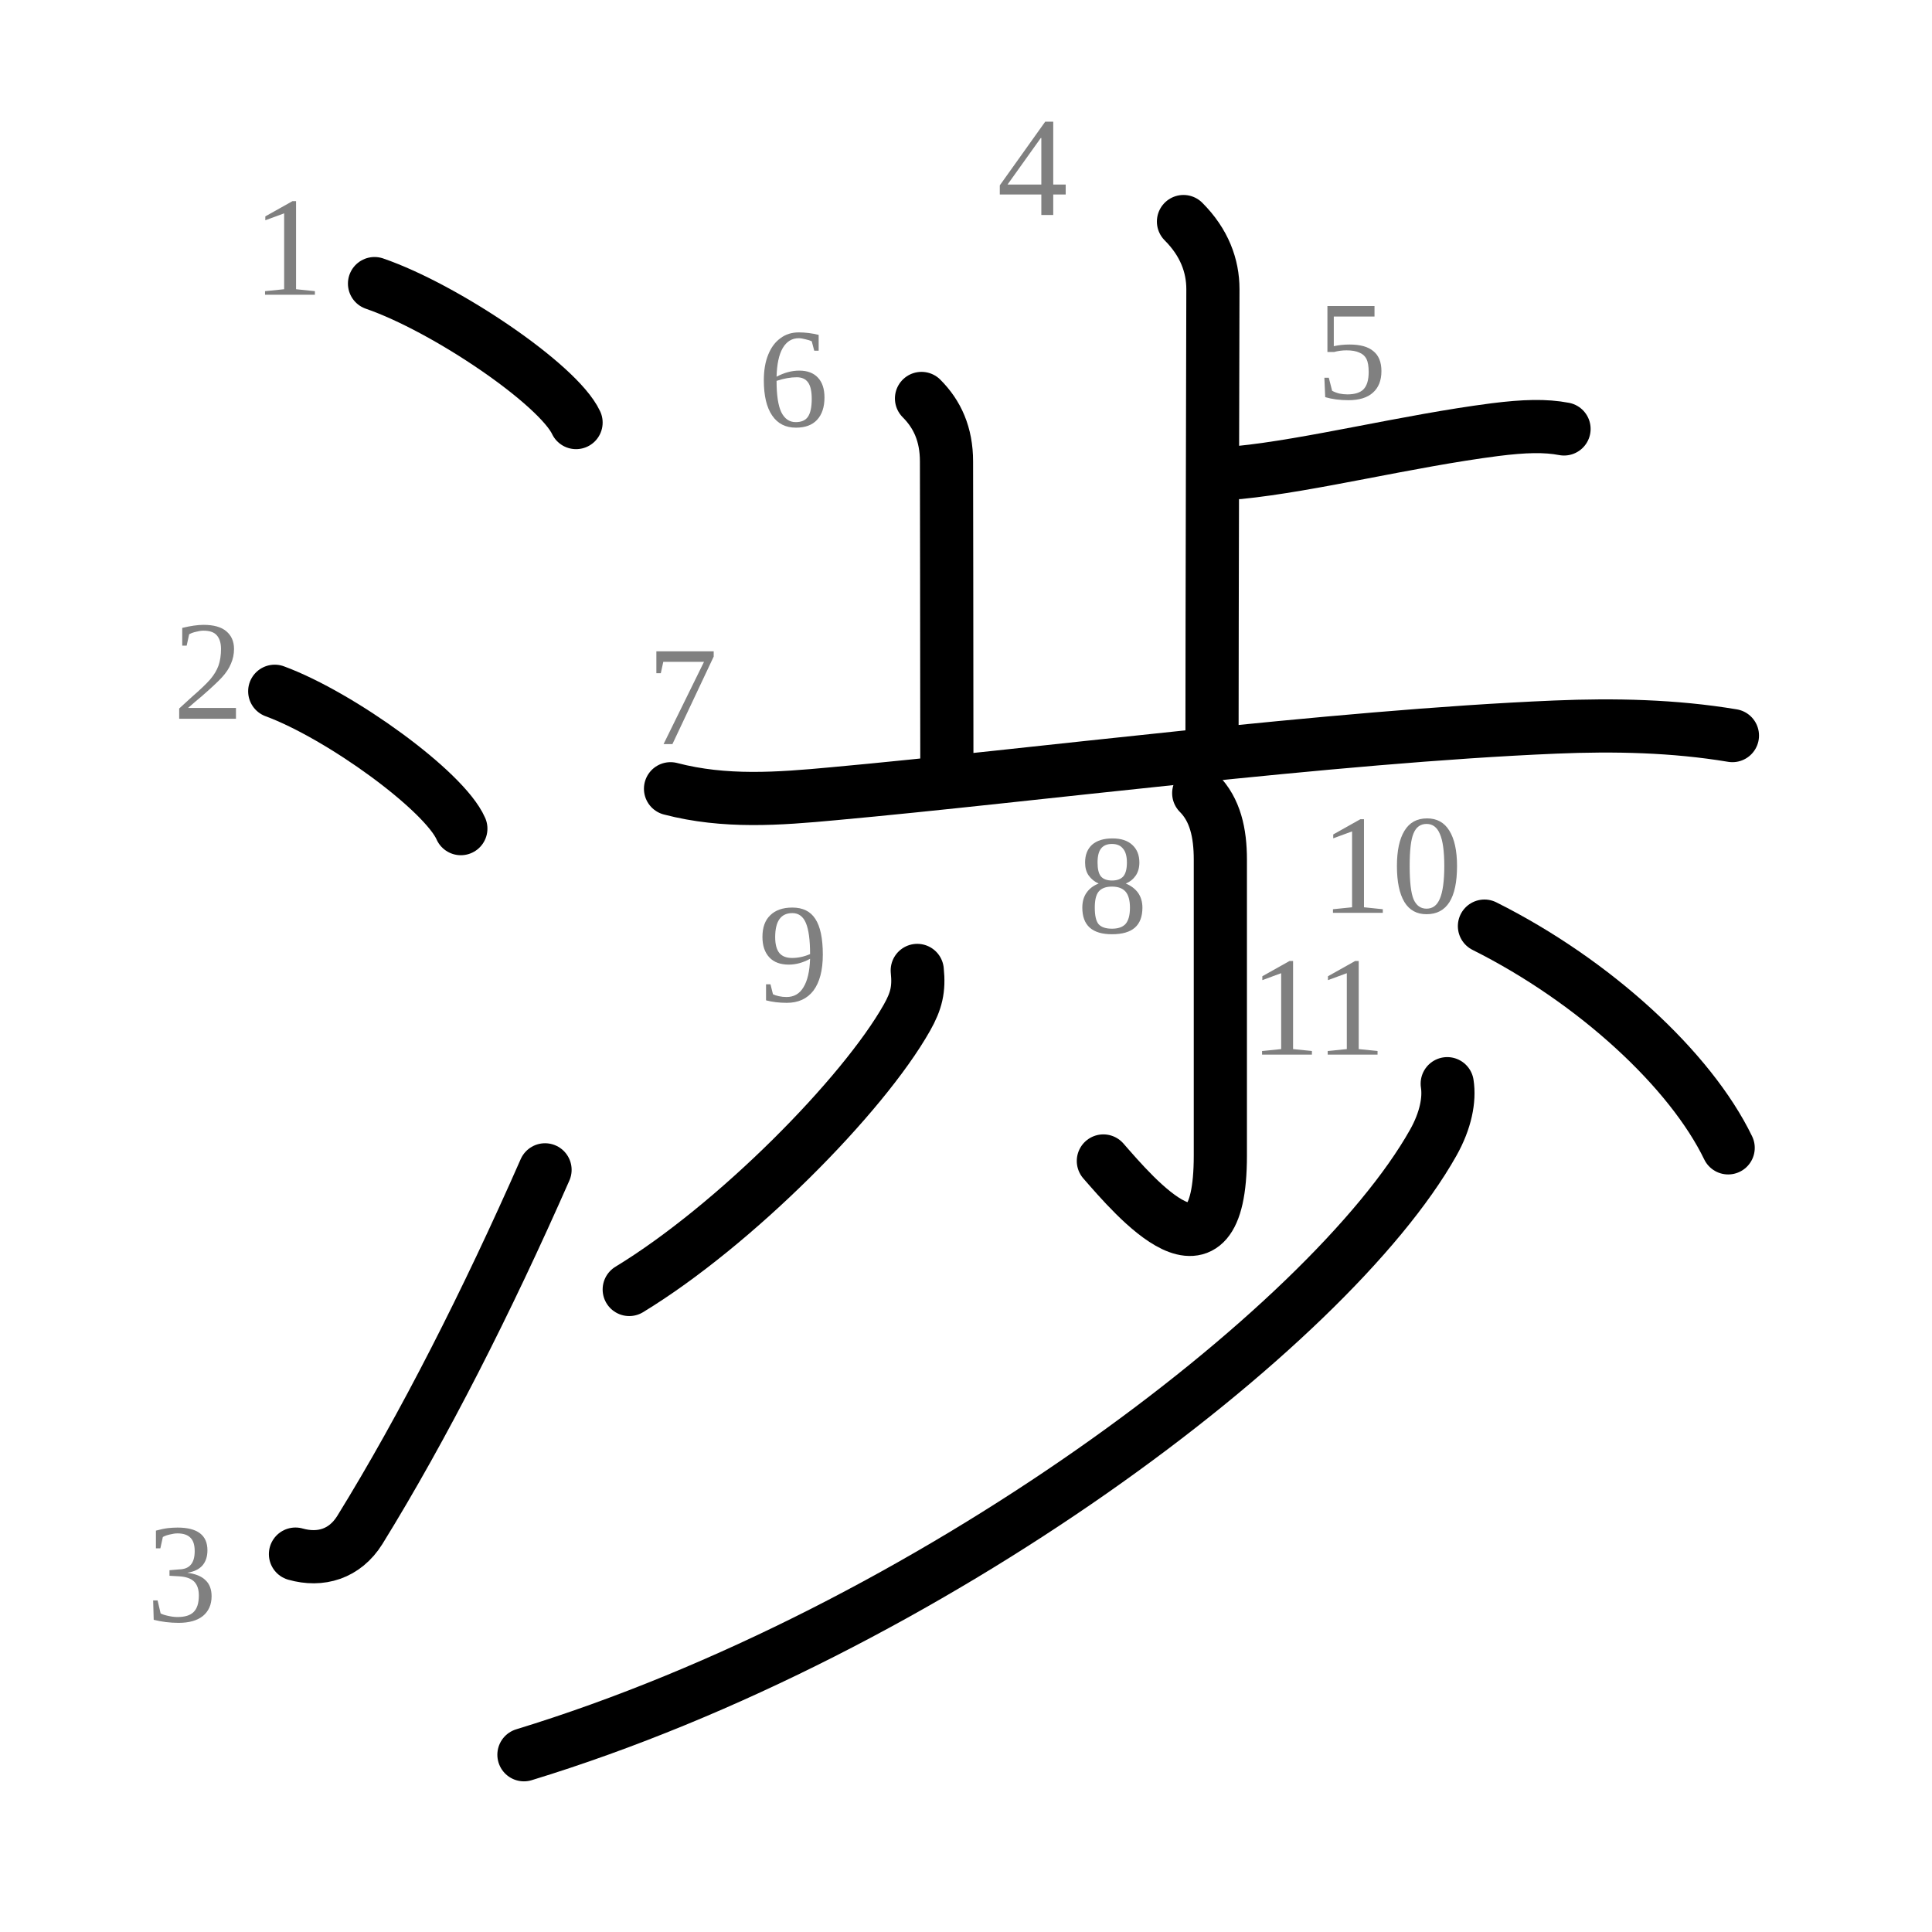
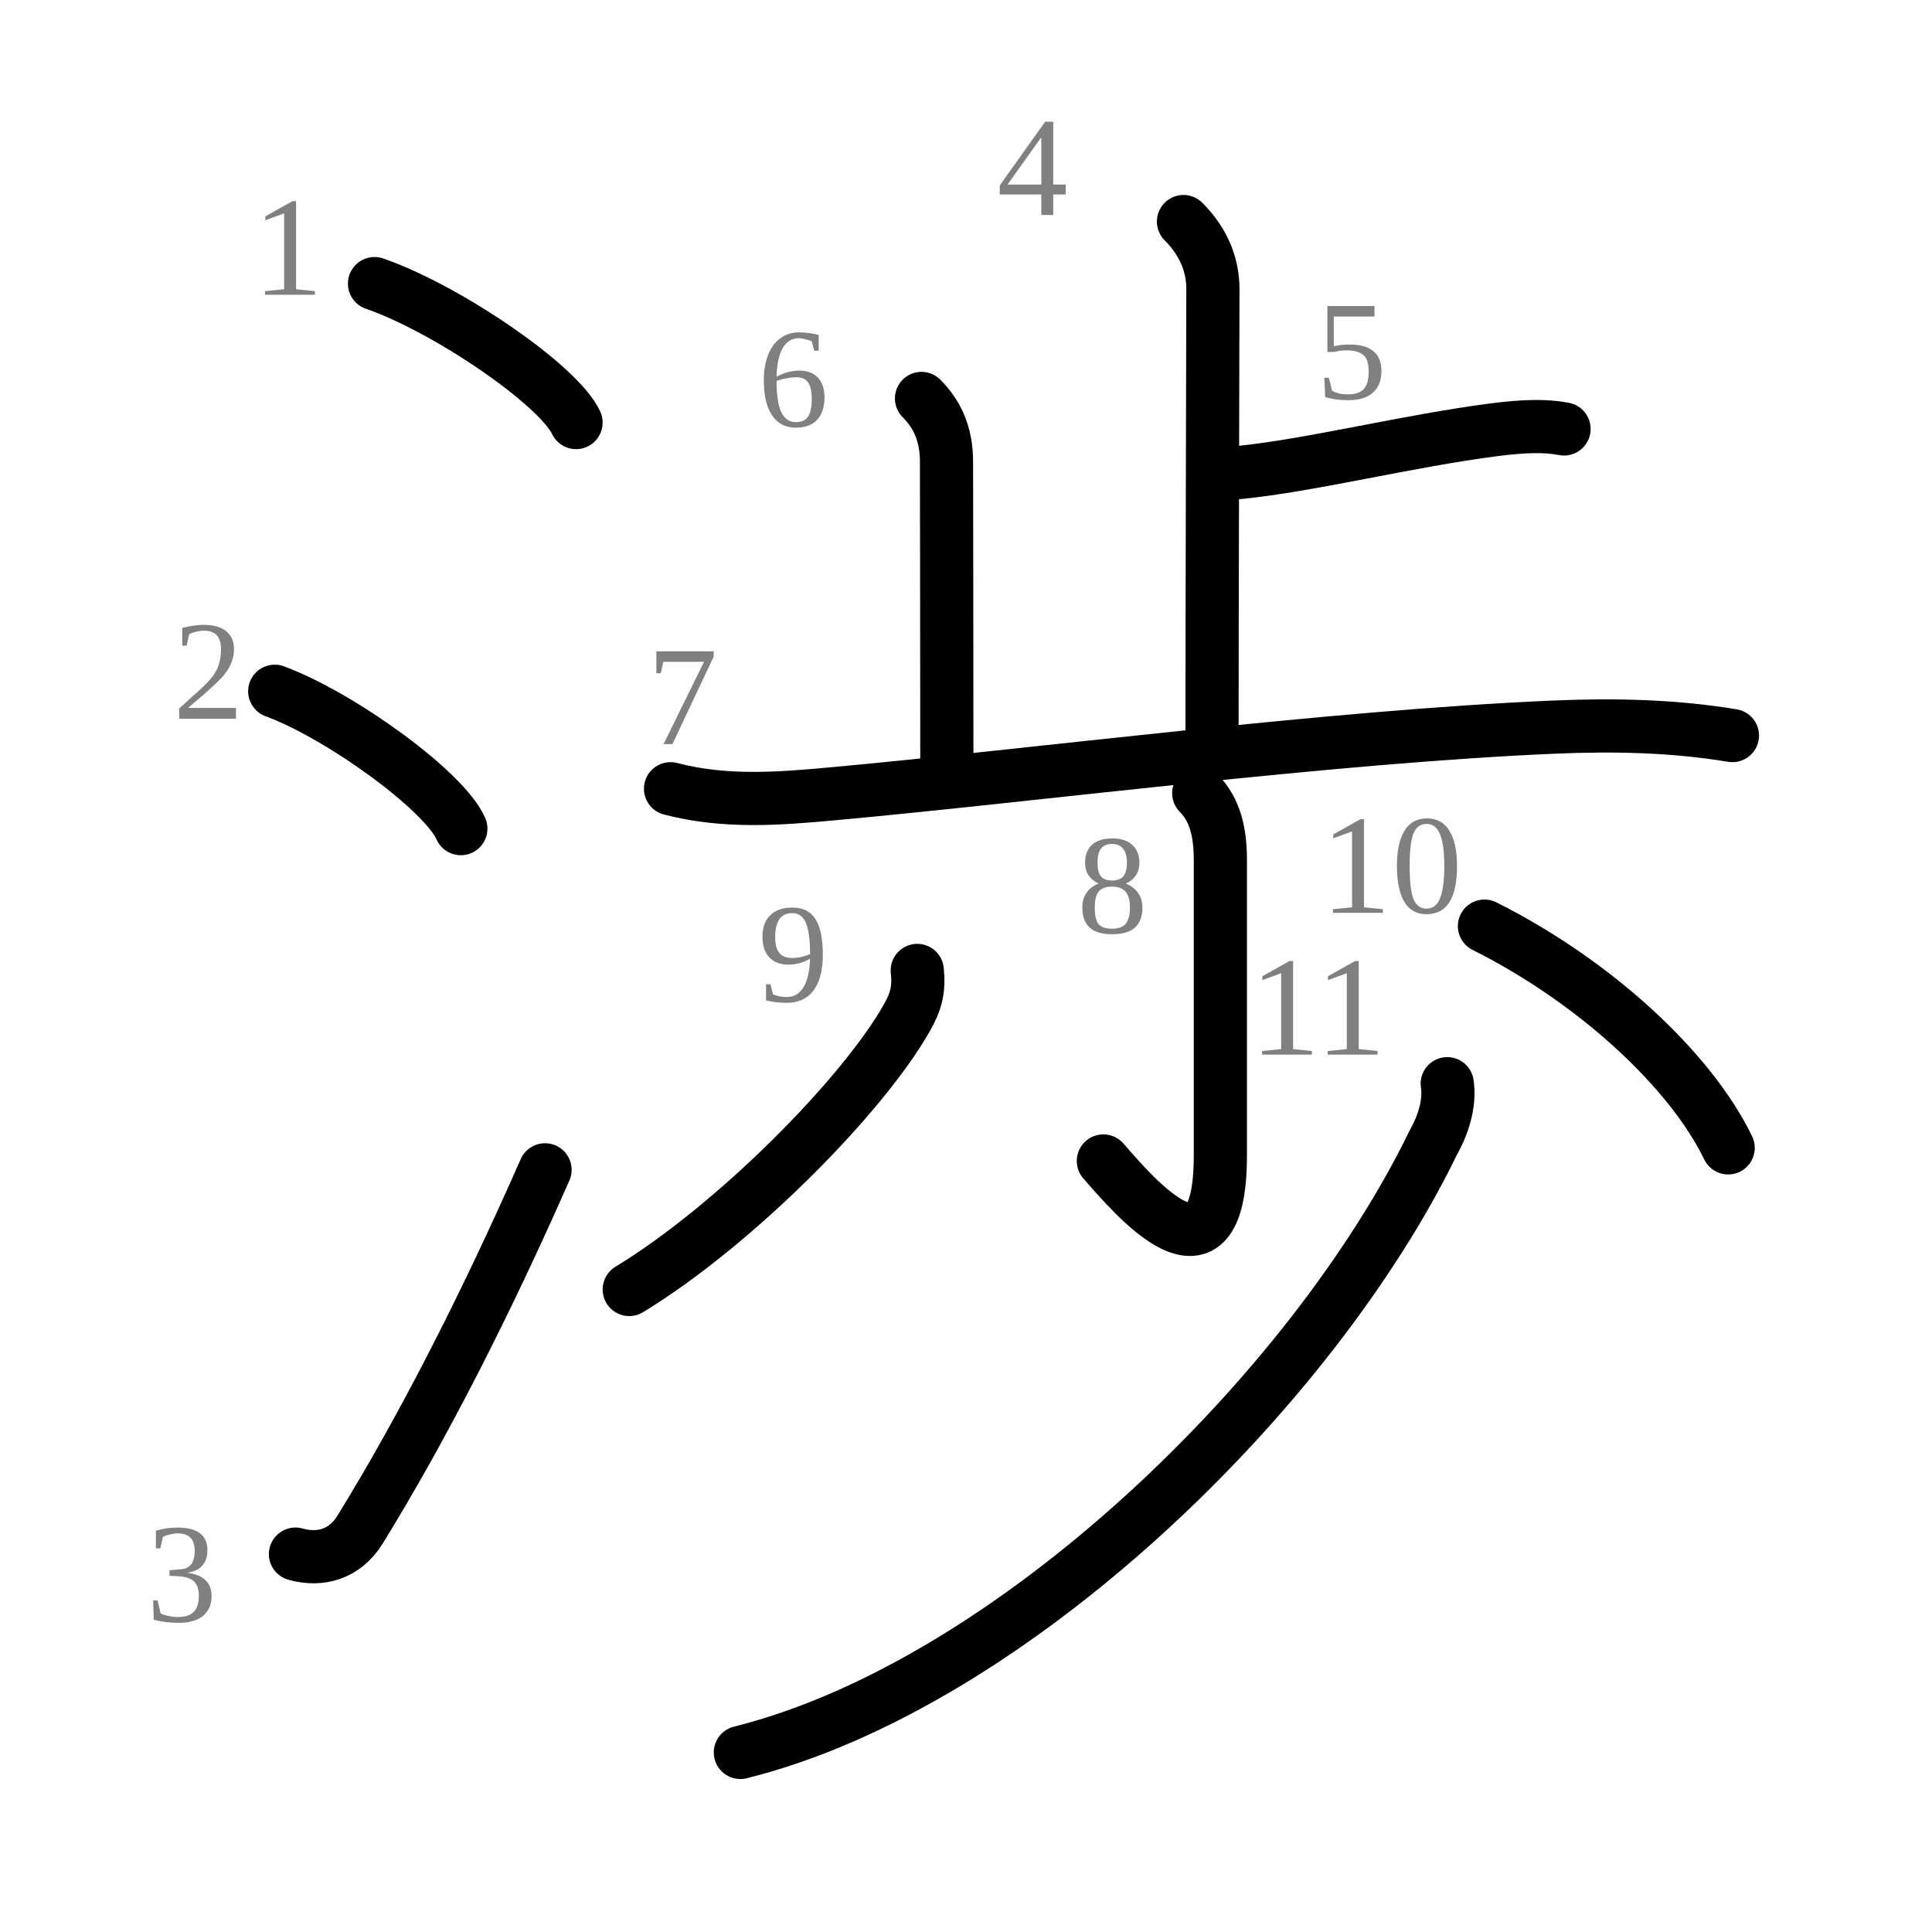
<svg xmlns="http://www.w3.org/2000/svg" xmlns:ns1="http://kanjivg.tagaini.net" width="109" height="109" viewBox="0 0 109 109">
  <g id="kvg:StrokePaths_06e09" style="fill:none;stroke:#000000;stroke-width:3;stroke-linecap:round;stroke-linejoin:round;">
    <g id="kvg:06e09" ns1:element="渉">
      <g id="kvg:06e09-g1" ns1:element="氵" ns1:variant="true" ns1:original="水" ns1:position="left" ns1:radical="general">
        <path id="kvg:06e09-s1" ns1:type="㇔" d="M21.13,16c4.01,1.38,10.36,5.69,11.37,7.84" />
        <path id="kvg:06e09-s2" ns1:type="㇔" d="M15.5,39c3.71,1.37,9.57,5.62,10.5,7.75" />
        <path id="kvg:06e09-s3" ns1:type="㇀" d="M16.67,87.68c1.41,0.4,2.78,0,3.63-1.36c3.59-5.81,7.19-12.91,10.45-20.32" />
      </g>
      <g id="kvg:06e09-g2" ns1:element="歩" ns1:position="right">
        <g id="kvg:06e09-g3" ns1:element="止" ns1:position="top">
          <g id="kvg:06e09-g4" ns1:element="卜">
            <path id="kvg:06e09-s4" ns1:type="㇑a" d="M66.77,12.5c1.18,1.18,1.66,2.5,1.66,3.81c0,0.9-0.05,19.06-0.05,25.05" />
            <path id="kvg:06e09-s5" ns1:type="㇐b/㇔" d="M69.9,26.66c4.1-0.41,9.48-1.78,14.44-2.42c1.67-0.21,2.85-0.24,3.9-0.04" />
          </g>
          <path id="kvg:06e09-s6" ns1:type="㇑a" d="M51.99,22.48c0.89,0.89,1.41,2.02,1.41,3.56c0,0.9,0.02,10.45,0.02,17.17" />
          <path id="kvg:06e09-s7" ns1:type="㇐" d="M37.83,44.5c3.06,0.8,6.1,0.57,9.2,0.28c11.12-1.01,28.07-3.23,40.72-3.76c3.33-0.14,6.69-0.07,9.99,0.48" />
        </g>
        <g id="kvg:06e09-g5" ns1:element="少" ns1:position="bottom">
          <g id="kvg:06e09-g6" ns1:element="小">
            <path id="kvg:06e09-s8" ns1:type="㇚" d="M67.63,44.75c0.93,0.93,1.22,2.24,1.22,3.75c0,8.75,0,14.22,0,16.69c0,8.06-4.85,2.31-6.6,0.31" />
            <path id="kvg:06e09-s9" ns1:type="㇒" d="M51.75,54.75c0.11,1.06-0.05,1.72-0.58,2.66c-2.49,4.41-9.72,11.72-15.67,15.34" />
            <path id="kvg:06e09-s10" ns1:type="㇔" d="M83.75,52.25C90,55.38,95.38,60.38,97.5,64.76" />
          </g>
          <g id="kvg:06e09-g7" ns1:element="丿">
-             <path id="kvg:06e09-s11" ns1:type="㇒" d="M81.65,61.14c0.14,0.89-0.08,2.07-0.79,3.33C75,74.89,52.45,92,29.56,99" />
+             <path id="kvg:06e09-s11" ns1:type="㇒" d="M81.65,61.14C81.79,62.03 81.57,63.21 80.86,64.47C74.07,78.47 57.09,95.05 41.77,98.87" />
          </g>
        </g>
      </g>
    </g>
  </g>
  <g id="kvg:StrokeNumbers_06e09" style="font-size:8;fill:#808080">
    <text transform="matrix(1 0 0 1 14.25 16.63)">1</text>
    <text transform="matrix(1 0 0 1 9.75 40.55)">2</text>
    <text transform="matrix(1 0 0 1 8.25 91.48)">3</text>
    <text transform="matrix(1 0 0 1 56.25 12.13)">4</text>
    <text transform="matrix(1 0 0 1 74.25 22.50)">5</text>
    <text transform="matrix(1 0 0 1 42.75 24.05)">6</text>
    <text transform="matrix(1 0 0 1 36.50 41.98)">7</text>
    <text transform="matrix(1 0 0 1 60.75 52.63)">8</text>
    <text transform="matrix(1 0 0 1 42.75 56.50)">9</text>
    <text transform="matrix(1 0 0 1 74.50 51.50)">10</text>
    <text transform="matrix(1 0 0 1 70.50 59.50)">11</text>
  </g>
</svg>
